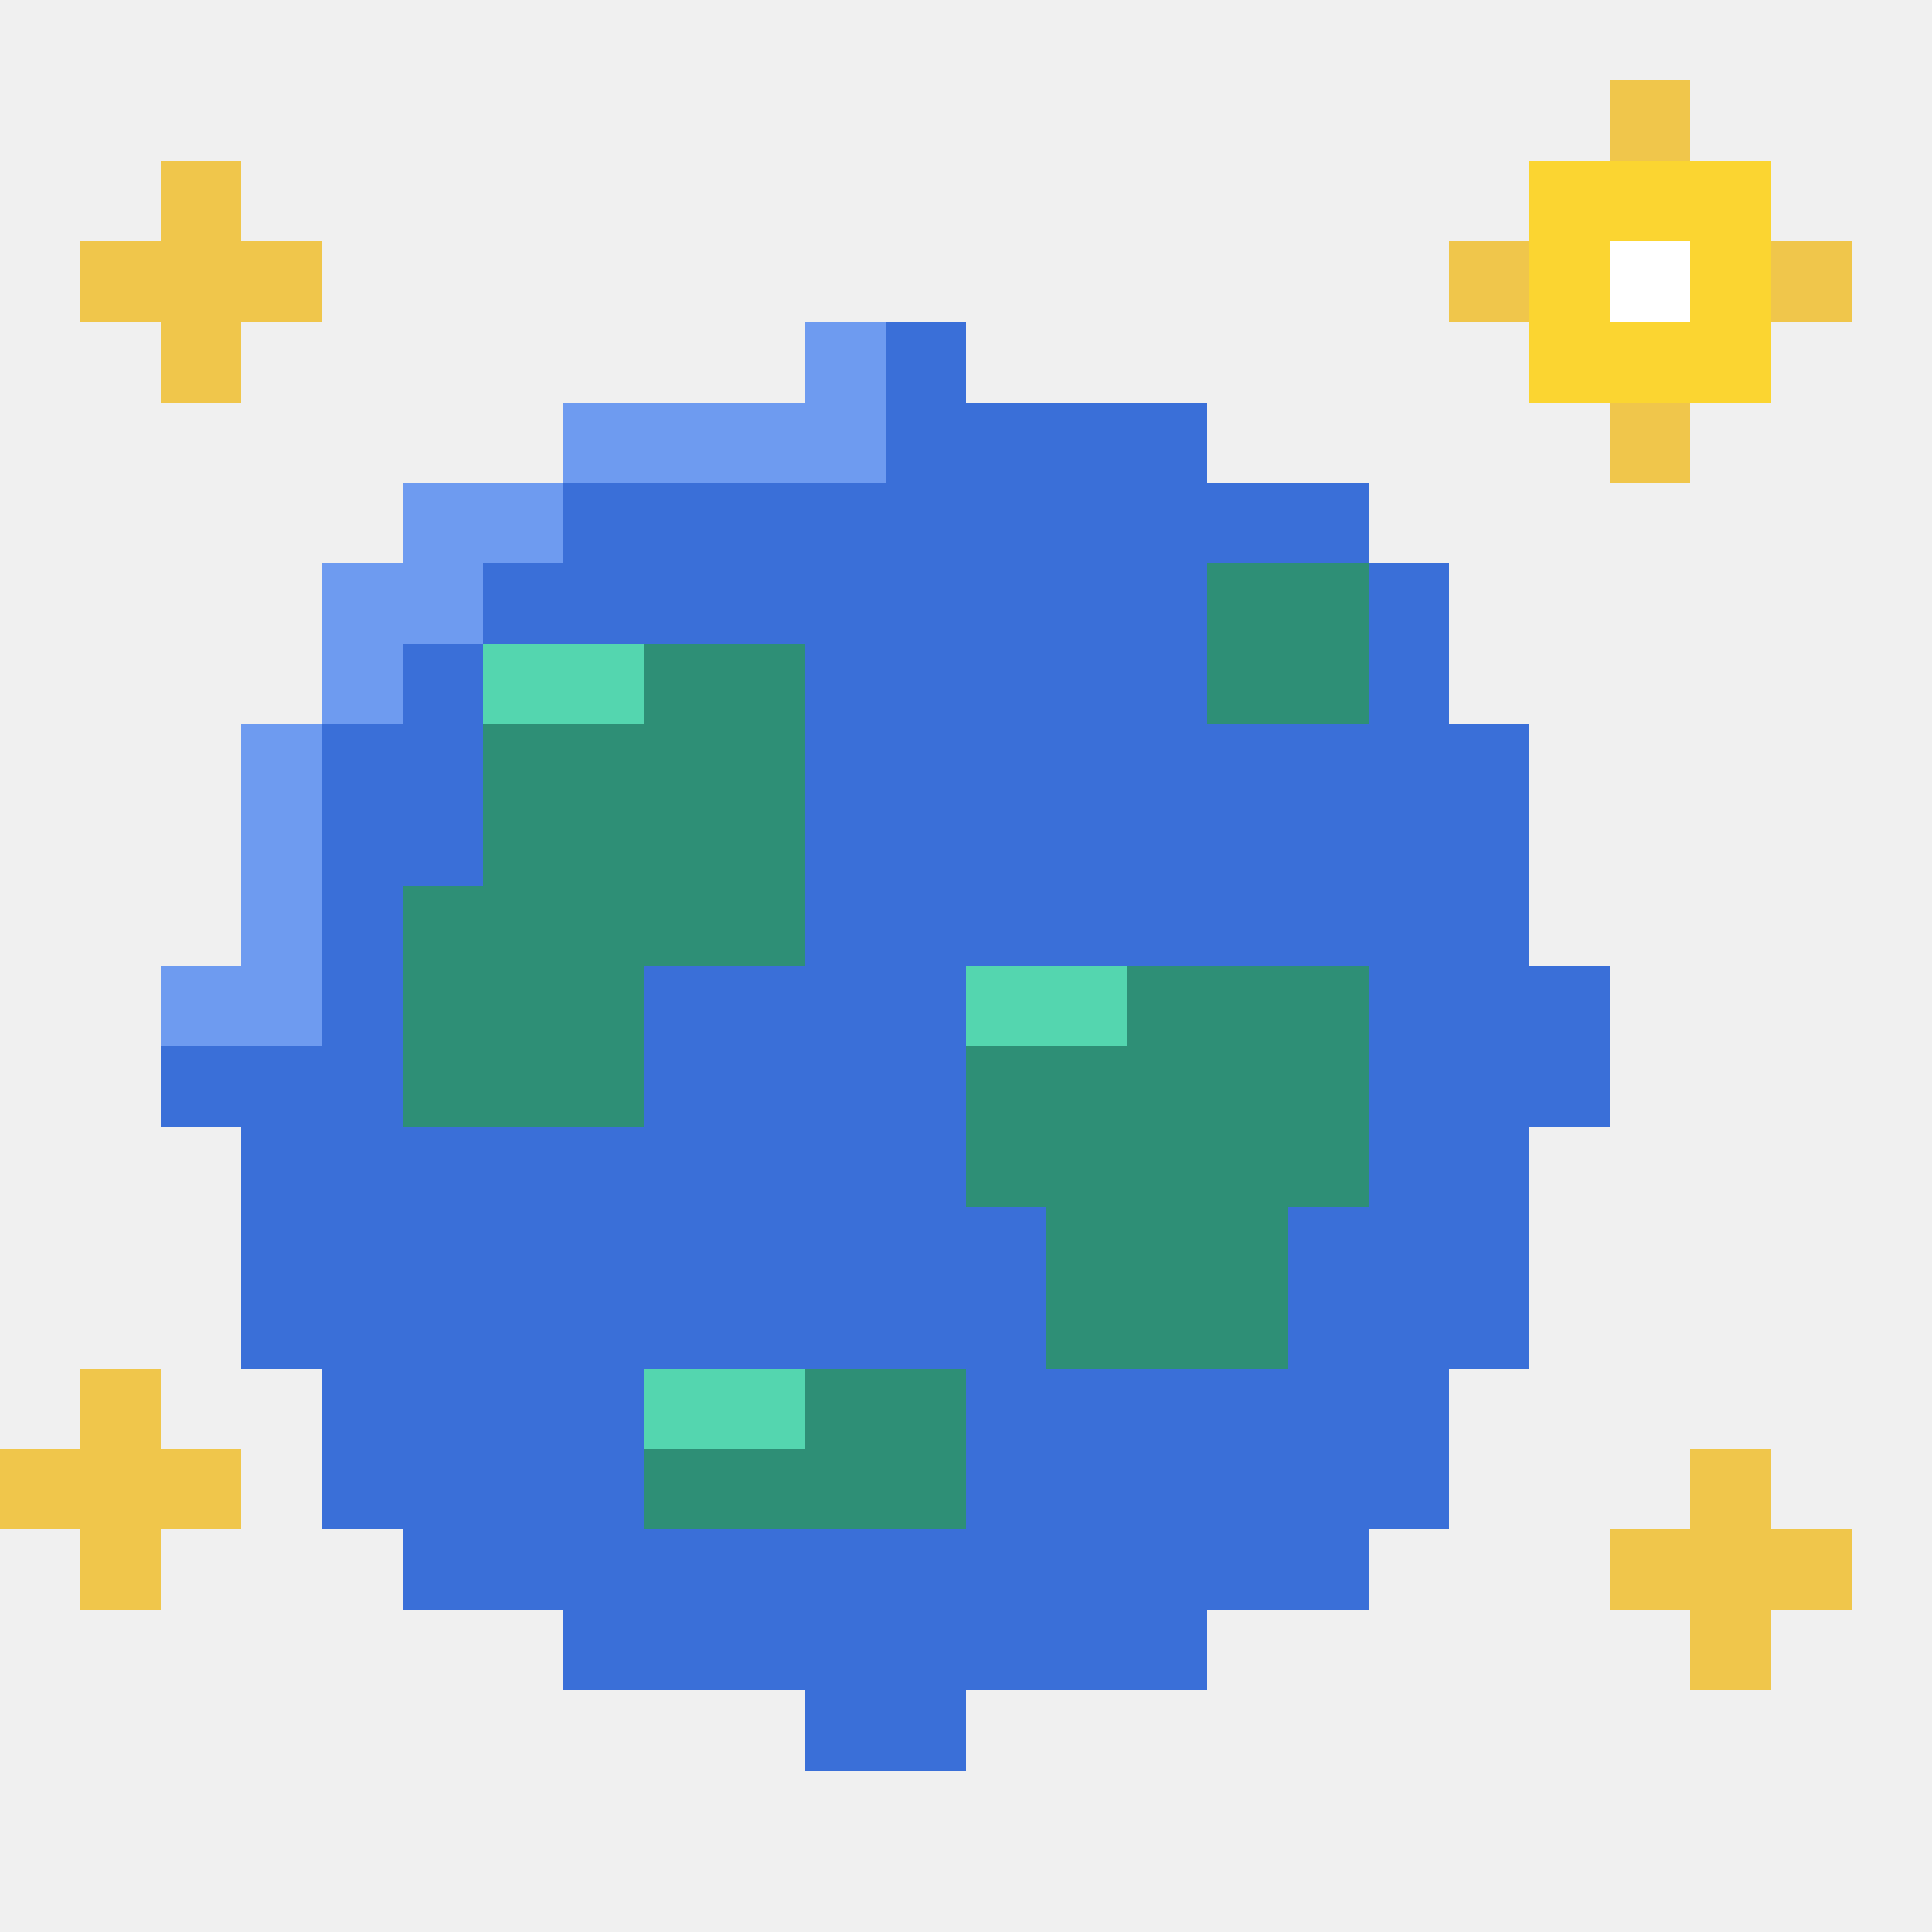
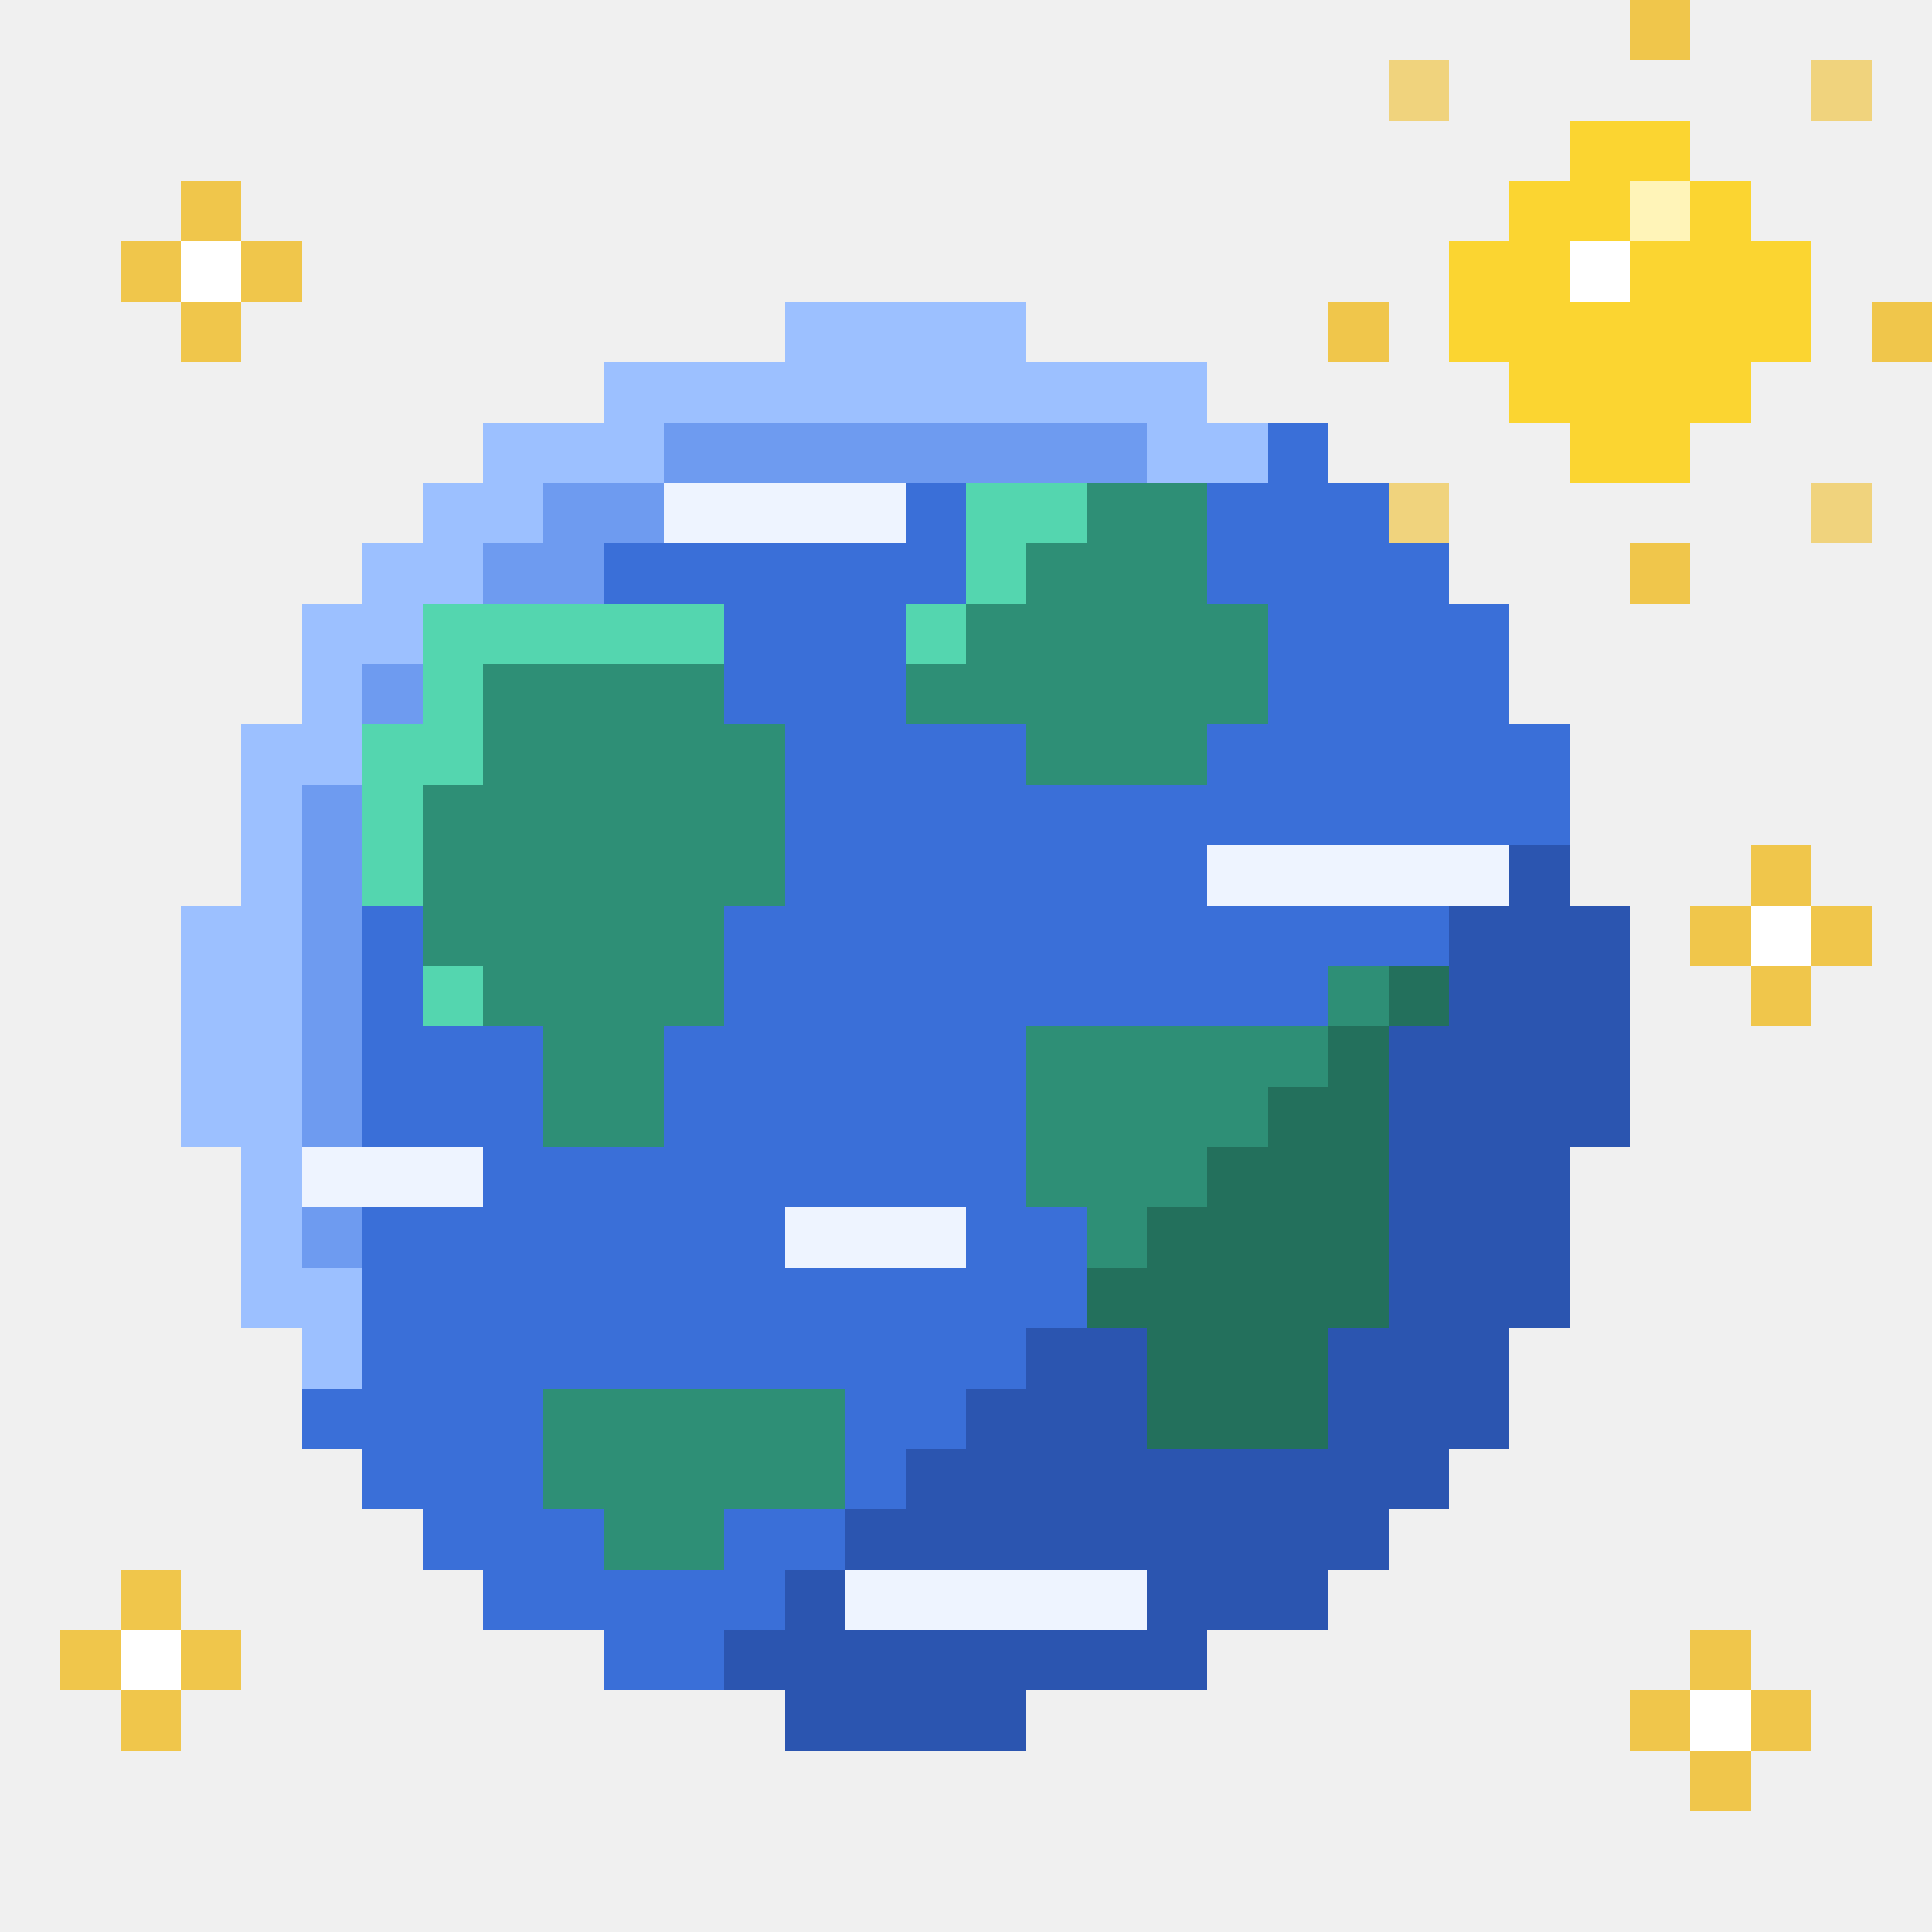
- <svg xmlns="http://www.w3.org/2000/svg" viewBox="0 0 24 24" shape-rendering="crispEdges" role="img" aria-label="創造世界的神">
-   <style>.sp{animation:tw 2.6s steps(1) infinite}@keyframes tw{0%,45%{opacity:.15}50%,95%{opacity:1}100%{opacity:.15}}@media (prefers-reduced-motion: reduce){.sp,.bt{animation:none}}</style>
-   <rect x="10" y="4" width="2" height="1" fill="#3A6FD8" />
-   <rect x="7" y="5" width="8" height="1" fill="#3A6FD8" />
-   <rect x="5" y="6" width="12" height="1" fill="#3A6FD8" />
-   <rect x="4" y="7" width="14" height="1" fill="#3A6FD8" />
-   <rect x="4" y="8" width="14" height="1" fill="#3A6FD8" />
-   <rect x="3" y="9" width="16" height="1" fill="#3A6FD8" />
-   <rect x="3" y="10" width="16" height="1" fill="#3A6FD8" />
-   <rect x="3" y="11" width="16" height="1" fill="#3A6FD8" />
-   <rect x="2" y="12" width="18" height="1" fill="#3A6FD8" />
-   <rect x="2" y="13" width="18" height="1" fill="#3A6FD8" />
-   <rect x="3" y="14" width="16" height="1" fill="#3A6FD8" />
-   <rect x="3" y="15" width="16" height="1" fill="#3A6FD8" />
-   <rect x="3" y="16" width="16" height="1" fill="#3A6FD8" />
-   <rect x="4" y="17" width="14" height="1" fill="#3A6FD8" />
-   <rect x="4" y="18" width="14" height="1" fill="#3A6FD8" />
-   <rect x="5" y="19" width="12" height="1" fill="#3A6FD8" />
-   <rect x="7" y="20" width="8" height="1" fill="#3A6FD8" />
-   <rect x="10" y="21" width="2" height="1" fill="#3A6FD8" />
-   <rect x="6" y="8" width="1" height="1" fill="#2E8F76" />
-   <rect x="7" y="8" width="1" height="1" fill="#2E8F76" />
-   <rect x="8" y="8" width="1" height="1" fill="#2E8F76" />
-   <rect x="9" y="8" width="1" height="1" fill="#2E8F76" />
-   <rect x="6" y="9" width="1" height="1" fill="#2E8F76" />
-   <rect x="7" y="9" width="1" height="1" fill="#2E8F76" />
-   <rect x="8" y="9" width="1" height="1" fill="#2E8F76" />
-   <rect x="9" y="9" width="1" height="1" fill="#2E8F76" />
-   <rect x="6" y="10" width="1" height="1" fill="#2E8F76" />
-   <rect x="7" y="10" width="1" height="1" fill="#2E8F76" />
-   <rect x="8" y="10" width="1" height="1" fill="#2E8F76" />
-   <rect x="9" y="10" width="1" height="1" fill="#2E8F76" />
-   <rect x="5" y="11" width="1" height="1" fill="#2E8F76" />
-   <rect x="6" y="11" width="1" height="1" fill="#2E8F76" />
-   <rect x="7" y="11" width="1" height="1" fill="#2E8F76" />
-   <rect x="5" y="12" width="1" height="1" fill="#2E8F76" />
-   <rect x="6" y="12" width="1" height="1" fill="#2E8F76" />
-   <rect x="7" y="12" width="1" height="1" fill="#2E8F76" />
-   <rect x="5" y="13" width="1" height="1" fill="#2E8F76" />
-   <rect x="6" y="13" width="1" height="1" fill="#2E8F76" />
-   <rect x="7" y="13" width="1" height="1" fill="#2E8F76" />
-   <rect x="8" y="10" width="1" height="1" fill="#2E8F76" />
-   <rect x="9" y="10" width="1" height="1" fill="#2E8F76" />
-   <rect x="8" y="11" width="1" height="1" fill="#2E8F76" />
-   <rect x="9" y="11" width="1" height="1" fill="#2E8F76" />
-   <rect x="12" y="12" width="1" height="1" fill="#2E8F76" />
-   <rect x="13" y="12" width="1" height="1" fill="#2E8F76" />
-   <rect x="14" y="12" width="1" height="1" fill="#2E8F76" />
-   <rect x="15" y="12" width="1" height="1" fill="#2E8F76" />
-   <rect x="16" y="12" width="1" height="1" fill="#2E8F76" />
-   <rect x="12" y="13" width="1" height="1" fill="#2E8F76" />
-   <rect x="13" y="13" width="1" height="1" fill="#2E8F76" />
-   <rect x="14" y="13" width="1" height="1" fill="#2E8F76" />
-   <rect x="15" y="13" width="1" height="1" fill="#2E8F76" />
-   <rect x="16" y="13" width="1" height="1" fill="#2E8F76" />
-   <rect x="12" y="14" width="1" height="1" fill="#2E8F76" />
-   <rect x="13" y="14" width="1" height="1" fill="#2E8F76" />
-   <rect x="14" y="14" width="1" height="1" fill="#2E8F76" />
-   <rect x="15" y="14" width="1" height="1" fill="#2E8F76" />
-   <rect x="16" y="14" width="1" height="1" fill="#2E8F76" />
-   <rect x="13" y="15" width="1" height="1" fill="#2E8F76" />
-   <rect x="14" y="15" width="1" height="1" fill="#2E8F76" />
-   <rect x="15" y="15" width="1" height="1" fill="#2E8F76" />
-   <rect x="13" y="16" width="1" height="1" fill="#2E8F76" />
-   <rect x="14" y="16" width="1" height="1" fill="#2E8F76" />
-   <rect x="15" y="16" width="1" height="1" fill="#2E8F76" />
-   <rect x="8" y="17" width="1" height="1" fill="#2E8F76" />
-   <rect x="9" y="17" width="1" height="1" fill="#2E8F76" />
-   <rect x="10" y="17" width="1" height="1" fill="#2E8F76" />
-   <rect x="11" y="17" width="1" height="1" fill="#2E8F76" />
-   <rect x="8" y="18" width="1" height="1" fill="#2E8F76" />
-   <rect x="9" y="18" width="1" height="1" fill="#2E8F76" />
-   <rect x="10" y="18" width="1" height="1" fill="#2E8F76" />
-   <rect x="11" y="18" width="1" height="1" fill="#2E8F76" />
-   <rect x="15" y="7" width="1" height="1" fill="#2E8F76" />
-   <rect x="16" y="7" width="1" height="1" fill="#2E8F76" />
-   <rect x="15" y="8" width="1" height="1" fill="#2E8F76" />
-   <rect x="16" y="8" width="1" height="1" fill="#2E8F76" />
-   <rect x="6" y="8" width="2" height="1" fill="#54D6AF" />
-   <rect x="12" y="12" width="2" height="1" fill="#54D6AF" />
-   <rect x="8" y="17" width="2" height="1" fill="#54D6AF" />
-   <rect x="10" y="4" width="1" height="1" fill="#6E9BF0" />
-   <rect x="7" y="5" width="1" height="1" fill="#6E9BF0" />
-   <rect x="8" y="5" width="1" height="1" fill="#6E9BF0" />
-   <rect x="9" y="5" width="1" height="1" fill="#6E9BF0" />
-   <rect x="10" y="5" width="1" height="1" fill="#6E9BF0" />
-   <rect x="5" y="6" width="1" height="1" fill="#6E9BF0" />
-   <rect x="6" y="6" width="1" height="1" fill="#6E9BF0" />
-   <rect x="4" y="7" width="1" height="1" fill="#6E9BF0" />
-   <rect x="5" y="7" width="1" height="1" fill="#6E9BF0" />
-   <rect x="4" y="8" width="1" height="1" fill="#6E9BF0" />
-   <rect x="3" y="9" width="1" height="1" fill="#6E9BF0" />
-   <rect x="3" y="10" width="1" height="1" fill="#6E9BF0" />
-   <rect x="3" y="11" width="1" height="1" fill="#6E9BF0" />
-   <rect x="2" y="12" width="1" height="1" fill="#6E9BF0" />
-   <rect x="3" y="12" width="1" height="1" fill="#6E9BF0" />
-   <rect x="19" y="2" width="3" height="3" fill="#FBD531" />
-   <rect x="20" y="1" width="1" height="1" fill="#F0C64B" />
-   <rect x="20" y="5" width="1" height="1" fill="#F0C64B" />
-   <rect x="18" y="3" width="1" height="1" fill="#F0C64B" />
-   <rect x="22" y="3" width="1" height="1" fill="#F0C64B" />
-   <rect x="20" y="3" width="1" height="1" fill="#FFFFFF" />
+ <svg xmlns="http://www.w3.org/2000/svg" viewBox="0 0 32 32" shape-rendering="crispEdges" role="img" aria-label="創造世界的神">
+   <style>.sp{animation:tw 2.6s steps(1) infinite}@keyframes tw{0%,45%{opacity:.15}50%,95%{opacity:1}100%{opacity:.15}}.ry{animation:ry 3s steps(1) infinite}@keyframes ry{0%,50%{opacity:1}51%,100%{opacity:.45}}@media (prefers-reduced-motion: reduce){.sp,.bt,.ry{animation:none}}</style>
+   <rect x="13" y="5" width="4" height="1" fill="#9CC0FF" />
+   <rect x="10" y="6" width="10" height="1" fill="#9CC0FF" />
+   <rect x="8" y="7" width="3" height="1" fill="#9CC0FF" />
+   <rect x="11" y="7" width="8" height="1" fill="#6E9BF0" />
+   <rect x="19" y="7" width="2" height="1" fill="#9CC0FF" />
+   <rect x="21" y="7" width="1" height="1" fill="#3A6FD8" />
+   <rect x="7" y="8" width="2" height="1" fill="#9CC0FF" />
+   <rect x="9" y="8" width="2" height="1" fill="#6E9BF0" />
+   <rect x="11" y="8" width="4" height="1" fill="#EEF4FF" />
+   <rect x="15" y="8" width="1" height="1" fill="#3A6FD8" />
+   <rect x="16" y="8" width="2" height="1" fill="#54D6AF" />
+   <rect x="18" y="8" width="2" height="1" fill="#2E8F76" />
+   <rect x="20" y="8" width="3" height="1" fill="#3A6FD8" />
+   <rect x="6" y="9" width="2" height="1" fill="#9CC0FF" />
+   <rect x="8" y="9" width="2" height="1" fill="#6E9BF0" />
+   <rect x="10" y="9" width="6" height="1" fill="#3A6FD8" />
+   <rect x="16" y="9" width="1" height="1" fill="#54D6AF" />
+   <rect x="17" y="9" width="3" height="1" fill="#2E8F76" />
+   <rect x="20" y="9" width="4" height="1" fill="#3A6FD8" />
+   <rect x="5" y="10" width="2" height="1" fill="#9CC0FF" />
+   <rect x="7" y="10" width="5" height="1" fill="#54D6AF" />
+   <rect x="12" y="10" width="3" height="1" fill="#3A6FD8" />
+   <rect x="15" y="10" width="1" height="1" fill="#54D6AF" />
+   <rect x="16" y="10" width="5" height="1" fill="#2E8F76" />
+   <rect x="21" y="10" width="4" height="1" fill="#3A6FD8" />
+   <rect x="5" y="11" width="1" height="1" fill="#9CC0FF" />
+   <rect x="6" y="11" width="1" height="1" fill="#6E9BF0" />
+   <rect x="7" y="11" width="1" height="1" fill="#54D6AF" />
+   <rect x="8" y="11" width="4" height="1" fill="#2E8F76" />
+   <rect x="12" y="11" width="3" height="1" fill="#3A6FD8" />
+   <rect x="15" y="11" width="6" height="1" fill="#2E8F76" />
+   <rect x="21" y="11" width="4" height="1" fill="#3A6FD8" />
+   <rect x="4" y="12" width="2" height="1" fill="#9CC0FF" />
+   <rect x="6" y="12" width="2" height="1" fill="#54D6AF" />
+   <rect x="8" y="12" width="5" height="1" fill="#2E8F76" />
+   <rect x="13" y="12" width="4" height="1" fill="#3A6FD8" />
+   <rect x="17" y="12" width="3" height="1" fill="#2E8F76" />
+   <rect x="20" y="12" width="6" height="1" fill="#3A6FD8" />
+   <rect x="4" y="13" width="1" height="1" fill="#9CC0FF" />
+   <rect x="5" y="13" width="1" height="1" fill="#6E9BF0" />
+   <rect x="6" y="13" width="1" height="1" fill="#54D6AF" />
+   <rect x="7" y="13" width="6" height="1" fill="#2E8F76" />
+   <rect x="13" y="13" width="13" height="1" fill="#3A6FD8" />
+   <rect x="4" y="14" width="1" height="1" fill="#9CC0FF" />
+   <rect x="5" y="14" width="1" height="1" fill="#6E9BF0" />
+   <rect x="6" y="14" width="1" height="1" fill="#54D6AF" />
+   <rect x="7" y="14" width="6" height="1" fill="#2E8F76" />
+   <rect x="13" y="14" width="7" height="1" fill="#3A6FD8" />
+   <rect x="20" y="14" width="5" height="1" fill="#EEF4FF" />
+   <rect x="25" y="14" width="1" height="1" fill="#2B55B0" />
+   <rect x="3" y="15" width="2" height="1" fill="#9CC0FF" />
+   <rect x="5" y="15" width="1" height="1" fill="#6E9BF0" />
+   <rect x="6" y="15" width="1" height="1" fill="#3A6FD8" />
+   <rect x="7" y="15" width="5" height="1" fill="#2E8F76" />
+   <rect x="12" y="15" width="12" height="1" fill="#3A6FD8" />
+   <rect x="24" y="15" width="3" height="1" fill="#2B55B0" />
+   <rect x="3" y="16" width="2" height="1" fill="#9CC0FF" />
+   <rect x="5" y="16" width="1" height="1" fill="#6E9BF0" />
+   <rect x="6" y="16" width="1" height="1" fill="#3A6FD8" />
+   <rect x="7" y="16" width="1" height="1" fill="#54D6AF" />
+   <rect x="8" y="16" width="4" height="1" fill="#2E8F76" />
+   <rect x="12" y="16" width="10" height="1" fill="#3A6FD8" />
+   <rect x="22" y="16" width="1" height="1" fill="#2E8F76" />
+   <rect x="23" y="16" width="1" height="1" fill="#23705C" />
+   <rect x="24" y="16" width="3" height="1" fill="#2B55B0" />
+   <rect x="3" y="17" width="2" height="1" fill="#9CC0FF" />
+   <rect x="5" y="17" width="1" height="1" fill="#6E9BF0" />
+   <rect x="6" y="17" width="3" height="1" fill="#3A6FD8" />
+   <rect x="9" y="17" width="2" height="1" fill="#2E8F76" />
+   <rect x="11" y="17" width="6" height="1" fill="#3A6FD8" />
+   <rect x="17" y="17" width="5" height="1" fill="#2E8F76" />
+   <rect x="22" y="17" width="1" height="1" fill="#23705C" />
+   <rect x="23" y="17" width="4" height="1" fill="#2B55B0" />
+   <rect x="3" y="18" width="2" height="1" fill="#9CC0FF" />
+   <rect x="5" y="18" width="1" height="1" fill="#6E9BF0" />
+   <rect x="6" y="18" width="3" height="1" fill="#3A6FD8" />
+   <rect x="9" y="18" width="2" height="1" fill="#2E8F76" />
+   <rect x="11" y="18" width="6" height="1" fill="#3A6FD8" />
+   <rect x="17" y="18" width="4" height="1" fill="#2E8F76" />
+   <rect x="21" y="18" width="2" height="1" fill="#23705C" />
+   <rect x="23" y="18" width="4" height="1" fill="#2B55B0" />
+   <rect x="4" y="19" width="1" height="1" fill="#9CC0FF" />
+   <rect x="5" y="19" width="3" height="1" fill="#EEF4FF" />
+   <rect x="8" y="19" width="9" height="1" fill="#3A6FD8" />
+   <rect x="17" y="19" width="3" height="1" fill="#2E8F76" />
+   <rect x="20" y="19" width="3" height="1" fill="#23705C" />
+   <rect x="23" y="19" width="3" height="1" fill="#2B55B0" />
+   <rect x="4" y="20" width="1" height="1" fill="#9CC0FF" />
+   <rect x="5" y="20" width="1" height="1" fill="#6E9BF0" />
+   <rect x="6" y="20" width="7" height="1" fill="#3A6FD8" />
+   <rect x="13" y="20" width="3" height="1" fill="#EEF4FF" />
+   <rect x="16" y="20" width="2" height="1" fill="#3A6FD8" />
+   <rect x="18" y="20" width="1" height="1" fill="#2E8F76" />
+   <rect x="19" y="20" width="4" height="1" fill="#23705C" />
+   <rect x="23" y="20" width="3" height="1" fill="#2B55B0" />
+   <rect x="4" y="21" width="2" height="1" fill="#9CC0FF" />
+   <rect x="6" y="21" width="12" height="1" fill="#3A6FD8" />
+   <rect x="18" y="21" width="5" height="1" fill="#23705C" />
+   <rect x="23" y="21" width="3" height="1" fill="#2B55B0" />
+   <rect x="5" y="22" width="1" height="1" fill="#9CC0FF" />
+   <rect x="6" y="22" width="11" height="1" fill="#3A6FD8" />
+   <rect x="17" y="22" width="2" height="1" fill="#2B55B0" />
+   <rect x="19" y="22" width="3" height="1" fill="#23705C" />
+   <rect x="22" y="22" width="3" height="1" fill="#2B55B0" />
+   <rect x="5" y="23" width="4" height="1" fill="#3A6FD8" />
+   <rect x="9" y="23" width="5" height="1" fill="#2E8F76" />
+   <rect x="14" y="23" width="2" height="1" fill="#3A6FD8" />
+   <rect x="16" y="23" width="3" height="1" fill="#2B55B0" />
+   <rect x="19" y="23" width="3" height="1" fill="#23705C" />
+   <rect x="22" y="23" width="3" height="1" fill="#2B55B0" />
+   <rect x="6" y="24" width="3" height="1" fill="#3A6FD8" />
+   <rect x="9" y="24" width="5" height="1" fill="#2E8F76" />
+   <rect x="14" y="24" width="1" height="1" fill="#3A6FD8" />
+   <rect x="15" y="24" width="9" height="1" fill="#2B55B0" />
+   <rect x="7" y="25" width="3" height="1" fill="#3A6FD8" />
+   <rect x="10" y="25" width="2" height="1" fill="#2E8F76" />
+   <rect x="12" y="25" width="2" height="1" fill="#3A6FD8" />
+   <rect x="14" y="25" width="9" height="1" fill="#2B55B0" />
+   <rect x="8" y="26" width="5" height="1" fill="#3A6FD8" />
+   <rect x="13" y="26" width="1" height="1" fill="#2B55B0" />
+   <rect x="14" y="26" width="5" height="1" fill="#EEF4FF" />
+   <rect x="19" y="26" width="3" height="1" fill="#2B55B0" />
+   <rect x="10" y="27" width="2" height="1" fill="#3A6FD8" />
+   <rect x="12" y="27" width="8" height="1" fill="#2B55B0" />
+   <rect x="13" y="28" width="4" height="1" fill="#2B55B0" />
+   <rect x="25" y="3" width="4" height="4" fill="#FBD531" />
+   <rect x="26" y="2" width="2" height="1" fill="#FBD531" />
+   <rect x="26" y="7" width="2" height="1" fill="#FBD531" />
+   <rect x="24" y="4" width="1" height="2" fill="#FBD531" />
+   <rect x="29" y="4" width="1" height="2" fill="#FBD531" />
+   <rect x="26" y="4" width="1" height="1" fill="#FFFFFF" />
+   <rect x="27" y="3" width="1" height="1" fill="#FFF4B8" />
+   <g class="ry">
+     <rect x="27" y="0" width="1" height="1" fill="#F0C64B" />
+     <rect x="22" y="5" width="1" height="1" fill="#F0C64B" />
+     <rect x="31" y="5" width="1" height="1" fill="#F0C64B" />
+     <rect x="27" y="9" width="1" height="1" fill="#F0C64B" />
+     <rect x="23" y="1" width="1" height="1" fill="#F0C64B" opacity=".7" />
+     <rect x="30" y="1" width="1" height="1" fill="#F0C64B" opacity=".7" />
+     <rect x="23" y="8" width="1" height="1" fill="#F0C64B" opacity=".7" />
+     <rect x="30" y="8" width="1" height="1" fill="#F0C64B" opacity=".7" />
+   </g>
  <g class="sp" style="animation-delay:0s">
-     <rect x="2" y="2" width="1" height="1" fill="#F0C64B" />
-     <rect x="1" y="3" width="3" height="1" fill="#F0C64B" />
-     <rect x="2" y="4" width="1" height="1" fill="#F0C64B" />
+     <rect x="3" y="3" width="1" height="1" fill="#F0C64B" />
+     <rect x="2" y="4" width="3" height="1" fill="#F0C64B" />
+     <rect x="3" y="5" width="1" height="1" fill="#F0C64B" />
+     <rect x="3" y="4" width="1" height="1" fill="#FFFFFF" />
  </g>
  <g class="sp" style="animation-delay:1.1s">
-     <rect x="21" y="18" width="1" height="1" fill="#F0C64B" />
-     <rect x="20" y="19" width="3" height="1" fill="#F0C64B" />
-     <rect x="21" y="20" width="1" height="1" fill="#F0C64B" />
+     <rect x="29" y="14" width="1" height="1" fill="#F0C64B" />
+     <rect x="28" y="15" width="3" height="1" fill="#F0C64B" />
+     <rect x="29" y="16" width="1" height="1" fill="#F0C64B" />
+     <rect x="29" y="15" width="1" height="1" fill="#FFFFFF" />
  </g>
  <g class="sp" style="animation-delay:2s">
-     <rect x="1" y="17" width="1" height="1" fill="#F0C64B" />
-     <rect x="0" y="18" width="3" height="1" fill="#F0C64B" />
-     <rect x="1" y="19" width="1" height="1" fill="#F0C64B" />
+     <rect x="2" y="26" width="1" height="1" fill="#F0C64B" />
+     <rect x="1" y="27" width="3" height="1" fill="#F0C64B" />
+     <rect x="2" y="28" width="1" height="1" fill="#F0C64B" />
+     <rect x="2" y="27" width="1" height="1" fill="#FFFFFF" />
+   </g>
+   <g class="sp" style="animation-delay:0.6s">
+     <rect x="28" y="27" width="1" height="1" fill="#F0C64B" />
+     <rect x="27" y="28" width="3" height="1" fill="#F0C64B" />
+     <rect x="28" y="29" width="1" height="1" fill="#F0C64B" />
+     <rect x="28" y="28" width="1" height="1" fill="#FFFFFF" />
  </g>
</svg>
